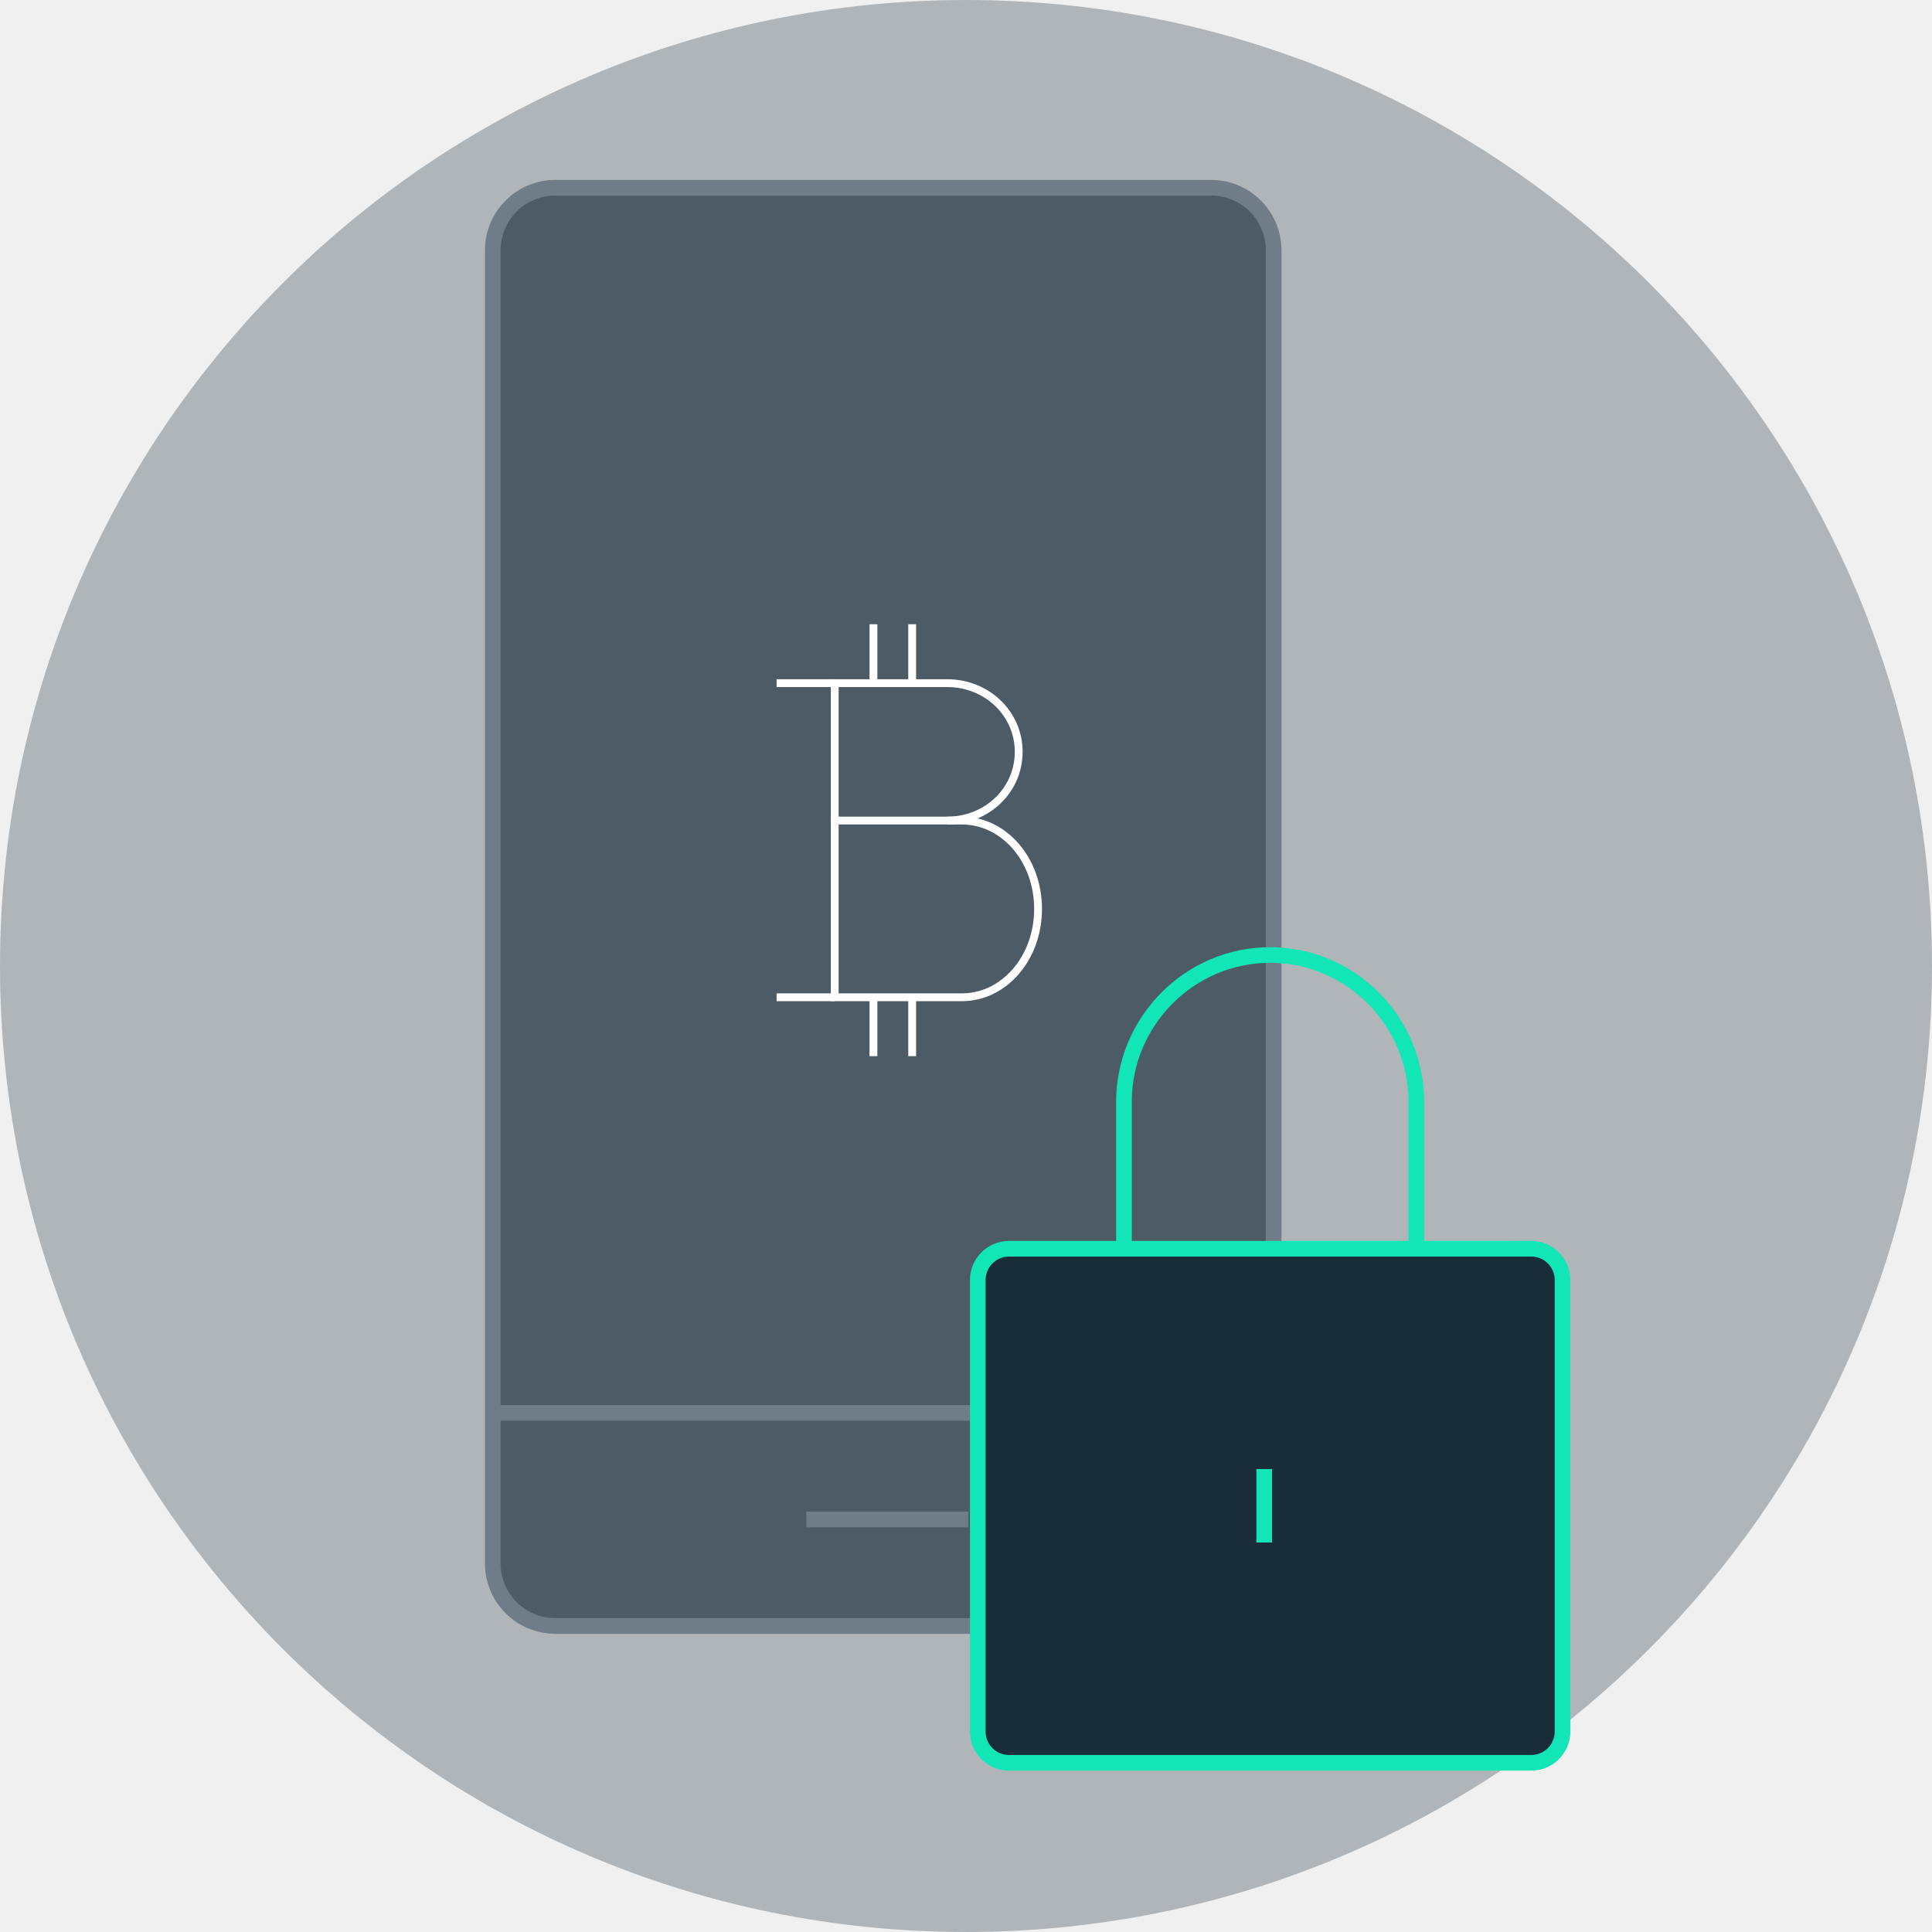
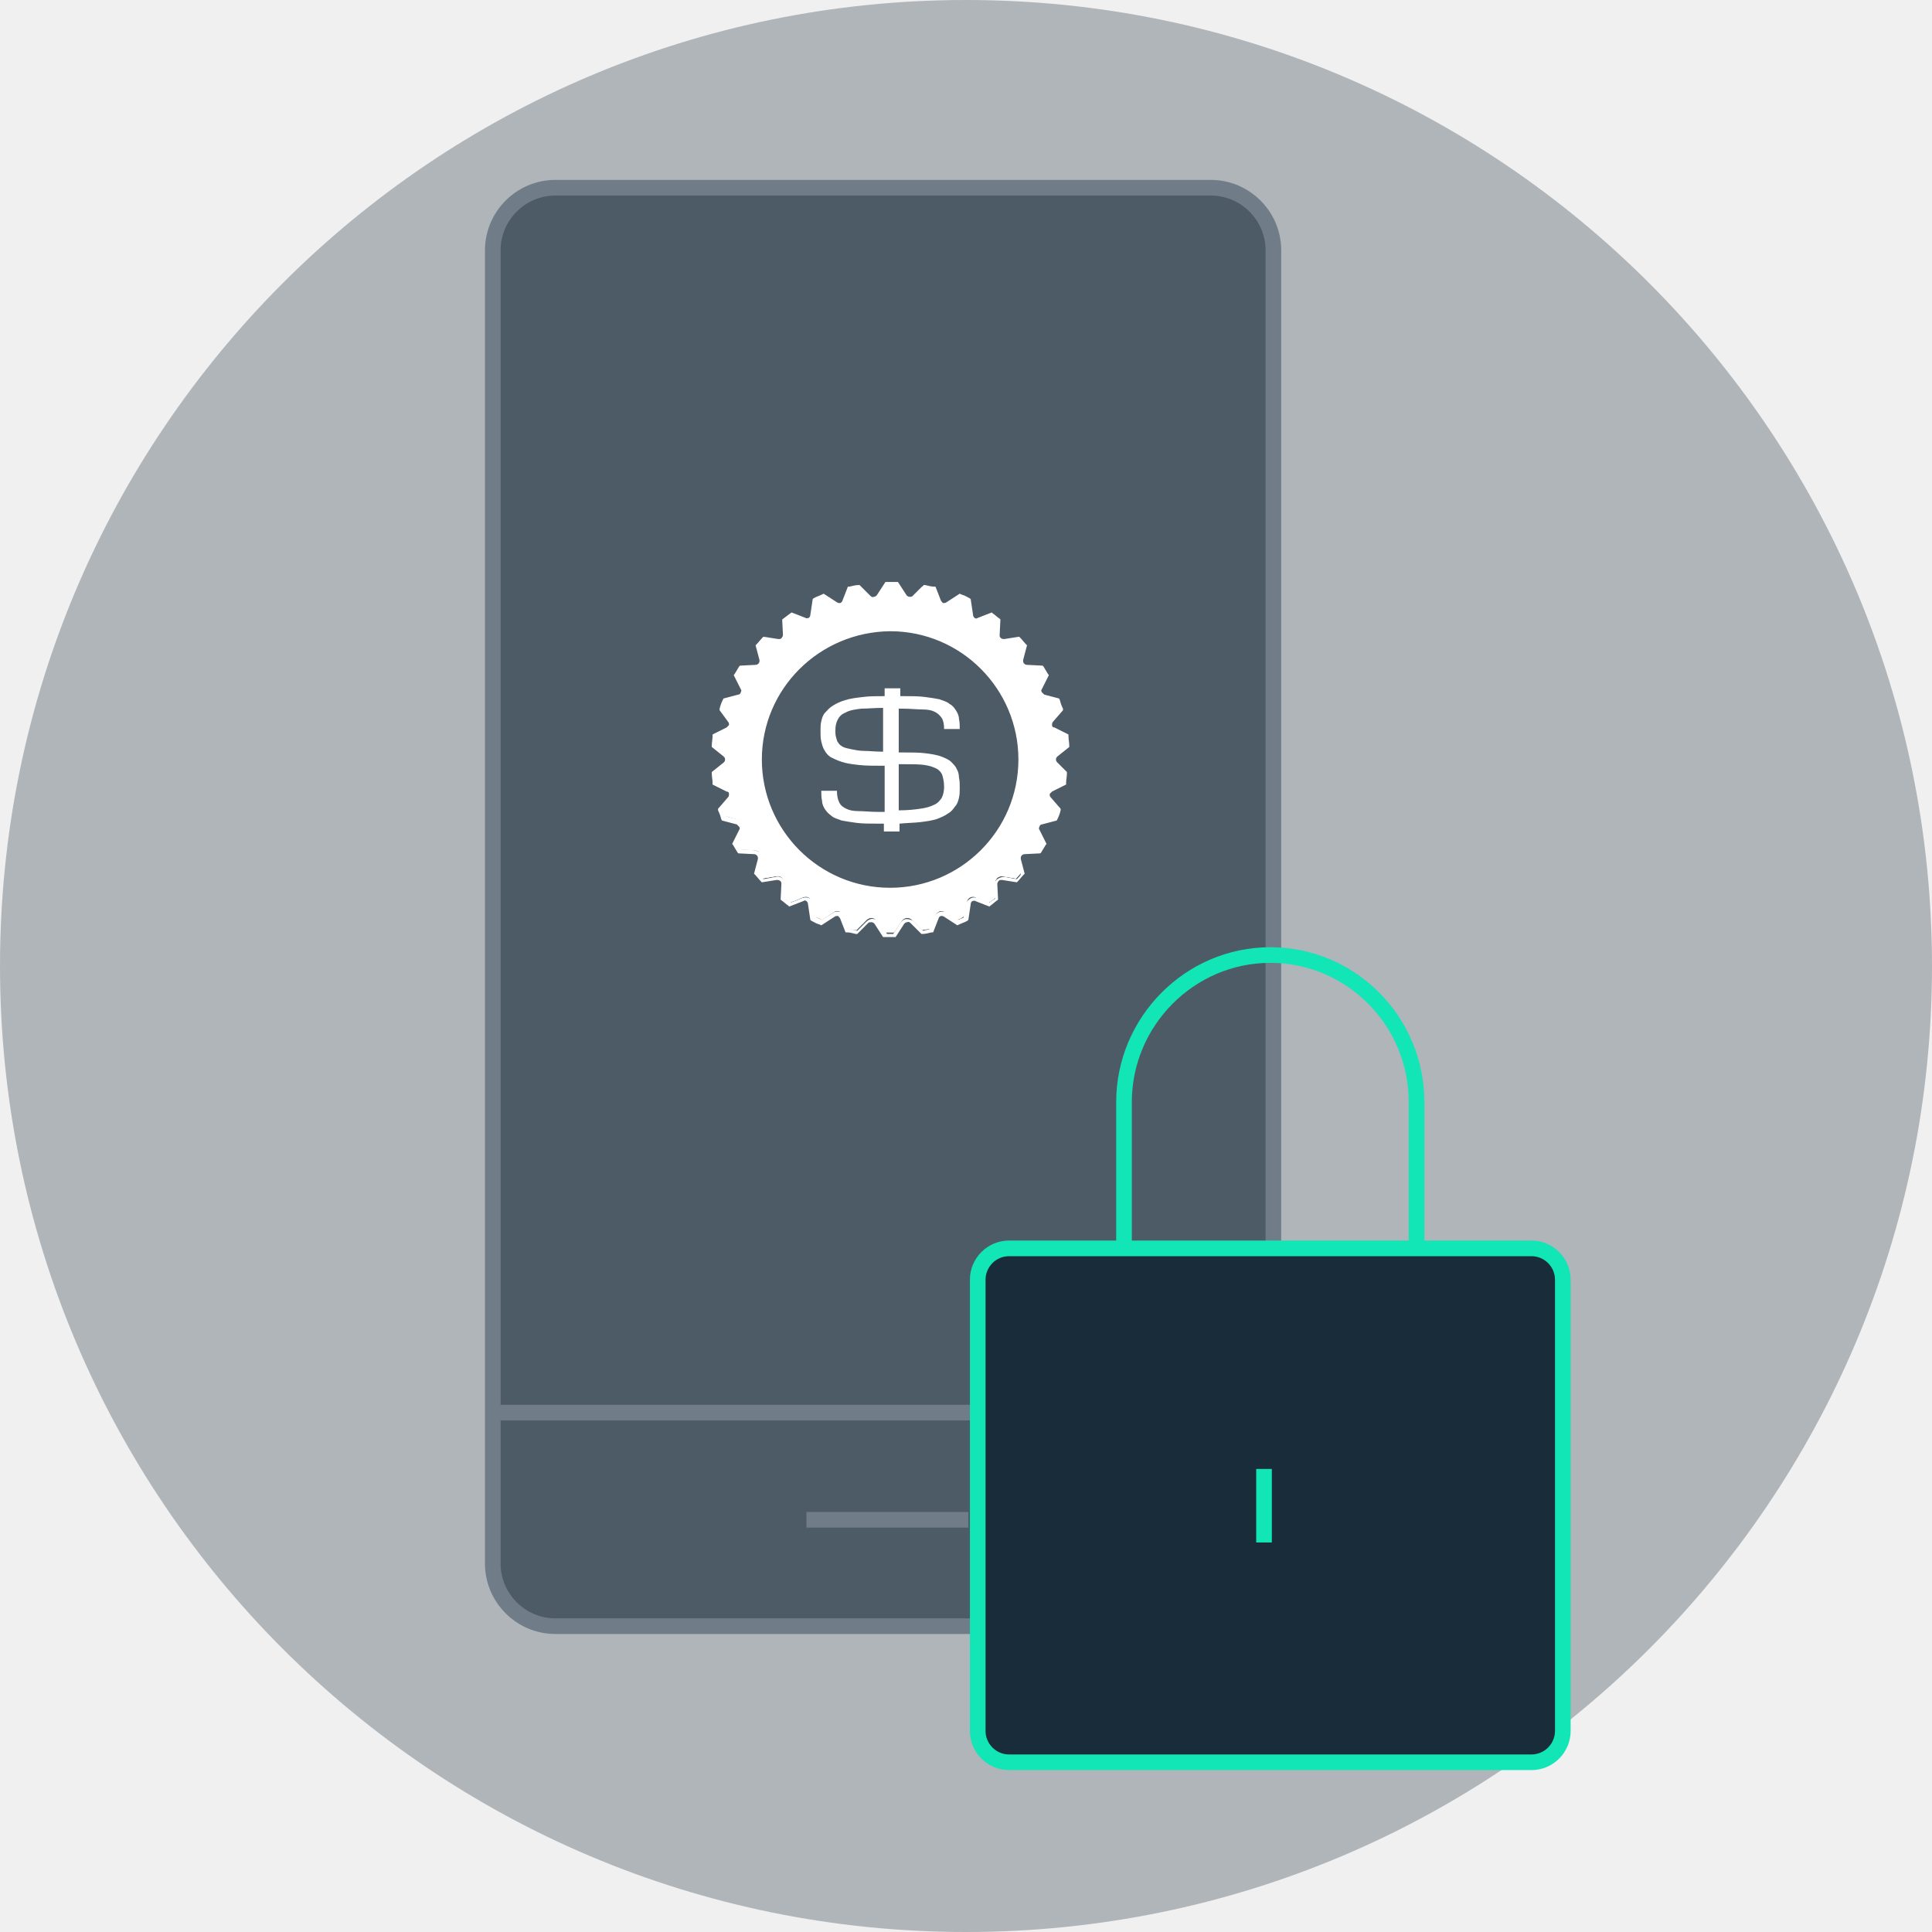
- <svg xmlns="http://www.w3.org/2000/svg" width="247px" height="247px" viewBox="0 0 247 247" version="1.1">
-   <defs>
-     <linearGradient x1="50%" y1="0%" x2="50%" y2="89.467%" id="linearGradient-1">
-       <stop stop-color="#192C3A" offset="0%" />
-       <stop stop-color="#192C3A" offset="100%" />
-     </linearGradient>
-   </defs>
-   <g id="Page-1" stroke="none" stroke-width="1" fill="none" fill-rule="evenodd">
-     <g id="tour-control">
-       <g id="Onboarding">
-         <g id="0.2.3---Tour-3">
-           <g id="bg-3">
-             <path d="M123.5,247 C191.707,247 247,191.707 247,123.5 C247,55.293 191.707,1.42108547e-14 123.5,1.42108547e-14 C55.293,1.42108547e-14 1.42108547e-14,55.293 1.42108547e-14,123.5 C1.42108547e-14,191.707 55.293,247 123.5,247 Z" id="Oval-2" fill="url(#linearGradient-1)" fill-rule="nonzero" opacity="0.3" />
-             <rect id="Combined-Shape" stroke="#707D89" stroke-width="2" fill-opacity="0.65" fill="#192C3A" fill-rule="nonzero" x="63" y="24" width="99.831" height="183.875" rx="8" />
-             <path d="M63.52,180.635 L162.311,180.635" id="Line" stroke="#707D89" stroke-width="2" stroke-linecap="square" />
-             <path d="M104.076,194.255 L122.795,194.255" id="Line" stroke="#707D89" stroke-width="2" stroke-linecap="square" />
-             <g id="Group-4" transform="translate(98, 79)" stroke="#FFFFFF">
-               <g id="top-up">
-                 <g id="shopping-48px-outline_bitcoin" transform="translate(0.666667, 0.180606)">
-                   <g id="Group" transform="translate(0.619048, 0.627502)">
-                     <path d="M12.381,0 L12.381,7.53" id="Shape" />
-                     <path d="M17.333,0 L17.333,7.53" id="Shape" />
-                     <path d="M12.381,47.69 L12.381,55.22" id="Shape" />
-                     <path d="M17.333,47.69 L17.333,55.22" id="Shape" />
-                     <path d="M0,47.69 L7.429,47.69" id="Shape-Copy" />
-                     <path d="M0,7.53 L7.429,7.53" id="Shape-Copy-2" />
-                     <path d="M7.429,25.1 L7.429,7.53 L21.804,7.53 C26.901,7.53 30.952,11.421 30.952,16.315 C30.952,21.21 26.901,25.1 21.804,25.1" id="Shape" />
-                     <path d="M7.429,47.69 L7.429,25.1 L23.679,25.1 C29.095,25.1 33.429,30.12 33.429,36.395 C33.429,42.67 29.095,47.69 23.679,47.69 L7.429,47.69 Z" id="Shape" />
-                   </g>
-                 </g>
-               </g>
-             </g>
-             <g id="Group-3" transform="translate(125, 122)" stroke="#12E5B6" stroke-width="2">
-               <rect id="Rectangle-path" fill="#192C3A" fill-rule="nonzero" x="0.005" y="37.648" width="74.76" height="65.721" rx="4" />
-               <path d="M18.695,37.648 L18.695,18.871 C18.695,8.543 27.106,0.093 37.385,0.093 L37.385,0.093 C47.665,0.093 56.076,8.543 56.076,18.871 L56.076,37.648" id="Shape" />
-               <path d="M36.63,65.815 L36.63,75.203" id="Shape" fill="#F9F9F9" fill-rule="nonzero" />
-             </g>
+ <svg xmlns="http://www.w3.org/2000/svg" xmlns:xlink="http://www.w3.org/1999/xlink" version="1.1" id="Layer_1" x="0px" y="0px" viewBox="0 0 247 247" style="enable-background:new 0 0 247 247;" xml:space="preserve">
+   <style type="text/css">
+ 	.st0{opacity:0.3;fill:url(#Oval-2_1_);enable-background:new    ;}
+ 	.st1{fill:#192C3A;fill-opacity:0.65;stroke:#707D89;stroke-width:2;}
+ 	.st2{fill:none;stroke:#707D89;stroke-width:2;stroke-linecap:square;}
+ 	.st3{fill:#192C3A;stroke:#12E5B6;stroke-width:2;}
+ 	.st4{fill:none;stroke:#12E5B6;stroke-width:2;}
+ 	.st5{fill:#F9F9F9;stroke:#12E5B6;stroke-width:2;}
+ 	.st6{fill:#FFFFFF;}
+ 	.st7{clip-path:url(#SVGID_2_);fill:#FFFFFF;}
+ </style>
+   <g id="tour-control">
+     <g id="Onboarding">
+       <g id="_x30_.2.3---Tour-3">
+         <g id="bg-3">
+           <linearGradient id="Oval-2_1_" gradientUnits="userSpaceOnUse" x1="-180.763" y1="518.899" x2="-180.763" y2="518.004" gradientTransform="matrix(247 0 0 -247 44772 128168)">
+             <stop offset="0" style="stop-color:#192C3A" />
+             <stop offset="1" style="stop-color:#192C3A" />
+           </linearGradient>
+           <path id="Oval-2" class="st0" d="M123.5,247c68.2,0,123.5-55.3,123.5-123.5S191.7,0,123.5,0S0,55.3,0,123.5S55.3,247,123.5,247z      " />
+           <path id="Combined-Shape" class="st1" d="M71,24h83.8c4.4,0,8,3.6,8,8v167.9c0,4.4-3.6,8-8,8H71c-4.4,0-8-3.6-8-8V32      C63,27.6,66.6,24,71,24z" />
+           <path id="Line" class="st2" d="M63.5,180.6h98.8" />
+           <path id="Line_1_" class="st2" d="M104.1,194.3h18.7" />
+           <g id="Group-3" transform="translate(125, 122)">
+             <path id="Rectangle-path" class="st3" d="M4,37.6h66.8c2.2,0,4,1.8,4,4v57.7c0,2.2-1.8,4-4,4H4c-2.2,0-4-1.8-4-4V41.6       C0,39.4,1.8,37.6,4,37.6z" />
+             <path id="Shape_6_" class="st4" d="M18.7,37.6V18.9c0-10.3,8.4-18.8,18.7-18.8l0,0c10.3,0,18.7,8.4,18.7,18.8v18.8" />
+             <path id="Shape_7_" class="st5" d="M36.6,65.8v9.4" />
          </g>
        </g>
      </g>
    </g>
  </g>
+   <g>
+     <g>
+       <path class="st6" d="M112.9,105.3h-0.8c-1,0-1.8,0-2.6-0.1c-0.7-0.1-1.4-0.2-1.9-0.3c-0.5-0.2-1-0.3-1.3-0.6    c-0.3-0.2-0.6-0.5-0.8-0.8c-0.2-0.3-0.4-0.7-0.4-1.1c-0.1-0.4-0.1-0.9-0.1-1.3h2c0,0.6,0.1,1.1,0.3,1.5c0.2,0.4,0.5,0.6,0.9,0.8    c0.4,0.2,0.9,0.3,1.6,0.3c0.7,0,1.5,0.1,2.5,0.1h0.8v-5.9h-0.2c-1.2,0-2.2,0-3.1-0.1s-1.6-0.2-2.2-0.4c-0.6-0.2-1-0.4-1.4-0.6    c-0.3-0.2-0.6-0.5-0.8-0.9c-0.2-0.3-0.3-0.7-0.4-1.1c-0.1-0.4-0.1-0.8-0.1-1.3c0-0.5,0-0.9,0.1-1.3s0.2-0.8,0.5-1.1s0.5-0.6,1-0.9    s0.9-0.5,1.6-0.7c0.6-0.2,1.4-0.3,2.3-0.4c0.8-0.1,1.6-0.1,2.7-0.1v-1h2v1h0.5c1,0,1.8,0,2.6,0.1s1.4,0.2,1.9,0.3    c0.5,0.2,1,0.3,1.3,0.6c0.4,0.2,0.6,0.5,0.8,0.8s0.4,0.7,0.4,1.1c0.1,0.4,0.1,0.9,0.1,1.3h-2c0-0.6-0.1-1.1-0.3-1.4    c-0.2-0.3-0.5-0.6-0.9-0.8c-0.4-0.2-0.9-0.3-1.6-0.3c-0.7,0-1.5-0.1-2.5-0.1h-0.5v5.6h0.6c1.1,0,2,0,2.8,0.1    c0.8,0.1,1.4,0.2,2,0.4c0.5,0.2,1,0.4,1.3,0.7c0.3,0.3,0.6,0.6,0.7,0.9c0.2,0.3,0.3,0.7,0.3,1.1c0.1,0.4,0.1,0.9,0.1,1.3    c0,0.5,0,0.9-0.1,1.3c-0.1,0.4-0.2,0.8-0.5,1.1c-0.2,0.3-0.5,0.7-0.9,0.9c-0.4,0.3-0.9,0.5-1.4,0.7c-0.6,0.2-1.3,0.3-2.1,0.4    c-0.8,0.1-1.7,0.1-2.7,0.2v1h-2V105.3z M112.9,96.1v-5.6c-1.1,0-2,0.1-2.8,0.1c-0.8,0.1-1.5,0.2-2,0.5c-0.5,0.2-0.8,0.5-1,0.9    s-0.3,0.8-0.3,1.4c0,0.3,0,0.6,0.1,0.9s0.1,0.5,0.3,0.7c0.1,0.2,0.4,0.4,0.6,0.5s0.6,0.2,1.1,0.3s1,0.2,1.6,0.2    c0.6,0,1.4,0.1,2.3,0.1H112.9z M114.9,97.7v5.9c1.1,0,2-0.1,2.7-0.2c0.8-0.1,1.4-0.3,1.8-0.5c0.5-0.2,0.8-0.6,1-0.9    c0.2-0.4,0.3-0.9,0.3-1.4c0-0.6-0.1-1-0.2-1.4c-0.1-0.4-0.4-0.7-0.7-0.9c-0.4-0.2-0.9-0.4-1.6-0.5c-0.7-0.1-1.6-0.1-2.7-0.1H114.9    z" />
+     </g>
+     <g>
+       <g>
+         <defs>
+           <path id="SVGID_1_" d="M114.3,74.7c-0.2,0-0.4,0-0.6,0c-0.2,0-0.4,0-0.6,0l-1,1.5c-0.3,0.4-0.9,0.5-1.3,0.1l-1.3-1.3      c-0.4,0.1-0.8,0.1-1.1,0.2l-0.6,1.7c-0.2,0.5-0.8,0.7-1.2,0.4l-1.5-1c-0.4,0.1-0.7,0.3-1,0.5l-0.3,1.8c-0.1,0.5-0.6,0.8-1.1,0.6      l-1.7-0.7l-0.9,0.7l0.1,1.8c0,0.5-0.4,0.9-0.9,0.9l-1.8-0.3c-0.3,0.3-0.5,0.6-0.8,0.9l0.5,1.7c0.1,0.5-0.2,1-0.7,1l-1.8,0.1      c-0.2,0.3-0.4,0.7-0.6,1l0.8,1.6c0.2,0.5,0,1-0.5,1.2l-1.8,0.5c-0.1,0.4-0.2,0.7-0.4,1.1l1.1,1.4c0.3,0.4,0.2,1-0.3,1.2      l-1.6,0.8c0,0.4-0.1,0.8-0.1,1.1l1.4,1.1c0.4,0.3,0.4,0.9,0,1.3l-1.4,1.1c0,0.4,0.1,0.8,0.1,1.1l1.6,0.8      c0.5,0.2,0.6,0.8,0.3,1.2l-1.1,1.4c0.1,0.4,0.2,0.7,0.4,1.1l1.8,0.5c0.5,0.1,0.8,0.7,0.5,1.2l-0.8,1.6c0.2,0.3,0.4,0.7,0.6,1      l1.8,0.1c0.5,0,0.9,0.5,0.7,1l-0.5,1.7c0.3,0.3,0.5,0.6,0.8,0.9l1.8-0.3c0.5-0.1,1,0.3,0.9,0.9l-0.1,1.8      c0.3,0.2,0.6,0.5,0.9,0.7l1.7-0.7c0.5-0.2,1,0.1,1.1,0.6l0.3,1.8c0.3,0.2,0.7,0.3,1,0.5l1.5-1c0.4-0.3,1-0.1,1.2,0.4l0.6,1.7      c0.4,0.1,0.7,0.2,1.1,0.2l1.3-1.3c0.4-0.4,1-0.3,1.3,0.1l1,1.5c0.2,0,0.4,0,0.6,0s0.4,0,0.6,0l1-1.5c0.3-0.4,0.9-0.5,1.3-0.1      l1.3,1.3c0.4-0.1,0.8-0.1,1.1-0.2l0.6-1.7c0.2-0.5,0.8-0.7,1.2-0.4l1.5,1c0.4-0.1,0.7-0.3,1-0.5l0.3-1.8      c0.1-0.5,0.6-0.8,1.1-0.6l1.7,0.7c0.3-0.2,0.6-0.4,0.9-0.7l-0.1-1.8c0-0.5,0.4-0.9,0.9-0.9l1.8,0.3c0.3-0.3,0.5-0.6,0.8-0.9      l-0.5-1.7c-0.1-0.5,0.2-1,0.7-1l1.8-0.1c0.2-0.3,0.4-0.7,0.6-1l-0.8-1.6c-0.2-0.5,0-1,0.5-1.2l1.8-0.5c0.1-0.4,0.2-0.7,0.4-1.1      l-1.1-1.4c-0.3-0.4-0.2-1,0.3-1.2l1.6-0.8c0-0.4,0.1-0.8,0.1-1.1l-1.4-1.1c-0.4-0.3-0.4-0.9,0-1.3l1.4-1.1      c0-0.4-0.1-0.8-0.1-1.1l-1.6-0.8c-0.5-0.2-0.6-0.8-0.3-1.2l1.1-1.4c-0.1-0.4-0.2-0.7-0.4-1.1l-1.8-0.5c-0.5-0.1-0.8-0.7-0.5-1.2      l0.8-1.6c-0.2-0.3-0.4-0.7-0.6-1l-1.8-0.1c-0.5,0-0.9-0.5-0.7-1l0.5-1.7c-0.3-0.3-0.5-0.6-0.8-0.9l-1.8,0.3      c-0.5,0.1-1-0.3-0.9-0.9l0.1-1.8c-0.3-0.2-0.6-0.5-0.9-0.7l-1.7,0.7c-0.5,0.2-1-0.1-1.1-0.6l-0.3-1.8c-0.3-0.2-0.7-0.3-1-0.5      l-1.5,1c-0.4,0.3-1,0.1-1.2-0.4l-0.6-1.7c-0.4-0.1-0.7-0.2-1.1-0.2l-1.3,1.3c-0.4,0.4-1,0.3-1.3-0.1L114.3,74.7z M130.4,97.1      c0,9.2-7.5,16.7-16.7,16.7s-16.7-7.5-16.7-16.7s7.5-16.7,16.7-16.7S130.4,87.9,130.4,97.1z" />
+         </defs>
+         <use xlink:href="#SVGID_1_" style="overflow:visible;fill:#FFFFFF;" />
+         <clipPath id="SVGID_2_">
+           <use xlink:href="#SVGID_1_" style="overflow:visible;" />
+         </clipPath>
+         <rect x="130.4" y="80.4" class="st7" width="0" height="33.3" />
+         <rect x="130.1" y="80.4" class="st7" width="0.3" height="33.3" />
+         <rect x="129.8" y="80.4" class="st7" width="0.3" height="33.3" />
+         <rect x="129.6" y="80.4" class="st7" width="0.3" height="33.3" />
+         <rect x="129.3" y="80.4" class="st7" width="0.3" height="33.3" />
+         <rect x="129.1" y="80.4" class="st7" width="0.3" height="33.3" />
+         <rect x="128.8" y="80.4" class="st7" width="0.3" height="33.3" />
+         <rect x="128.5" y="80.4" class="st7" width="0.3" height="33.3" />
+         <rect x="128.3" y="80.4" class="st7" width="0.3" height="33.3" />
+         <rect x="128" y="80.4" class="st7" width="0.3" height="33.3" />
+         <rect x="127.7" y="80.4" class="st7" width="0.3" height="33.3" />
+         <rect x="127.5" y="80.4" class="st7" width="0.3" height="33.3" />
+         <rect x="127.2" y="80.4" class="st7" width="0.3" height="33.3" />
+         <rect x="126.9" y="80.4" class="st7" width="0.3" height="33.3" />
+         <rect x="126.7" y="80.4" class="st7" width="0.3" height="33.3" />
+         <rect x="126.4" y="80.4" class="st7" width="0.3" height="33.3" />
+         <rect x="126.2" y="80.4" class="st7" width="0.3" height="33.3" />
+         <rect x="125.9" y="80.4" class="st7" width="0.3" height="33.3" />
+         <rect x="125.6" y="80.4" class="st7" width="0.3" height="33.3" />
+         <rect x="125.4" y="80.4" class="st7" width="0.3" height="33.3" />
+         <rect x="125.1" y="80.4" class="st7" width="0.3" height="33.3" />
+         <rect x="124.8" y="80.4" class="st7" width="0.3" height="33.3" />
+         <rect x="124.6" y="80.4" class="st7" width="0.3" height="33.3" />
+         <rect x="124.3" y="80.4" class="st7" width="0.3" height="33.3" />
+         <rect x="124" y="80.4" class="st7" width="0.3" height="33.3" />
+         <rect x="123.8" y="80.4" class="st7" width="0.3" height="33.3" />
+         <rect x="123.5" y="80.4" class="st7" width="0.3" height="33.3" />
+         <rect x="123.3" y="80.4" class="st7" width="0.3" height="33.3" />
+         <rect x="123" y="80.4" class="st7" width="0.3" height="33.3" />
+         <rect x="122.7" y="80.4" class="st7" width="0.3" height="33.3" />
+         <rect x="122.5" y="80.4" class="st7" width="0.3" height="33.3" />
+         <rect x="122.2" y="80.4" class="st7" width="0.3" height="33.3" />
+         <rect x="121.9" y="80.4" class="st7" width="0.3" height="33.3" />
+         <rect x="121.7" y="80.4" class="st7" width="0.3" height="33.3" />
+         <rect x="121.4" y="80.4" class="st7" width="0.3" height="33.3" />
+         <rect x="121.1" y="80.4" class="st7" width="0.3" height="33.3" />
+         <rect x="120.9" y="80.4" class="st7" width="0.3" height="33.3" />
+         <rect x="120.6" y="80.4" class="st7" width="0.3" height="33.3" />
+         <rect x="120.3" y="80.4" class="st7" width="0.3" height="33.3" />
+         <rect x="120.1" y="80.4" class="st7" width="0.3" height="33.3" />
+         <rect x="119.8" y="80.4" class="st7" width="0.3" height="33.3" />
+         <rect x="119.6" y="80.4" class="st7" width="0.3" height="33.3" />
+         <rect x="119.3" y="80.4" class="st7" width="0.3" height="33.3" />
+         <rect x="119" y="80.4" class="st7" width="0.3" height="33.3" />
+         <rect x="118.8" y="80.4" class="st7" width="0.3" height="33.3" />
+         <rect x="118.5" y="80.4" class="st7" width="0.3" height="33.3" />
+         <rect x="118.2" y="80.4" class="st7" width="0.3" height="33.3" />
+         <rect x="118" y="80.4" class="st7" width="0.3" height="33.3" />
+         <rect x="117.7" y="80.4" class="st7" width="0.3" height="33.3" />
+         <rect x="117.4" y="80.4" class="st7" width="0.3" height="33.3" />
+         <rect x="117.2" y="80.4" class="st7" width="0.3" height="33.3" />
+         <rect x="116.9" y="80.4" class="st7" width="0.3" height="33.3" />
+         <rect x="116.7" y="80.4" class="st7" width="0.3" height="33.3" />
+         <rect x="116.4" y="80.4" class="st7" width="0.3" height="33.3" />
+         <rect x="116.1" y="80.4" class="st7" width="0.3" height="33.3" />
+         <rect x="115.9" y="80.4" class="st7" width="0.3" height="33.3" />
+         <rect x="115.6" y="80.4" class="st7" width="0.3" height="33.3" />
+         <rect x="115.3" y="80.4" class="st7" width="0.3" height="33.3" />
+         <rect x="115.1" y="80.4" class="st7" width="0.3" height="33.3" />
+         <rect x="114.8" y="80.4" class="st7" width="0.3" height="33.3" />
+         <rect x="114.5" y="80.4" class="st7" width="0.3" height="33.3" />
+         <rect x="114.3" y="80.4" class="st7" width="0.3" height="33.3" />
+         <rect x="114" y="80.4" class="st7" width="0.3" height="33.3" />
+         <rect x="113.8" y="80.4" class="st7" width="0.3" height="33.3" />
+         <rect x="113.5" y="80.4" class="st7" width="0.3" height="33.3" />
+         <rect x="113.2" y="80.4" class="st7" width="0.3" height="33.3" />
+         <rect x="113" y="80.4" class="st7" width="0.3" height="33.3" />
+         <rect x="112.7" y="80.4" class="st7" width="0.3" height="33.3" />
+         <rect x="112.4" y="80.4" class="st7" width="0.3" height="33.3" />
+         <rect x="112.2" y="80.4" class="st7" width="0.3" height="33.3" />
+         <rect x="111.9" y="80.4" class="st7" width="0.3" height="33.3" />
+         <rect x="111.6" y="80.4" class="st7" width="0.3" height="33.3" />
+         <rect x="111.4" y="80.4" class="st7" width="0.3" height="33.3" />
+         <rect x="111.1" y="80.4" class="st7" width="0.3" height="33.3" />
+         <rect x="110.9" y="80.4" class="st7" width="0.3" height="33.3" />
+         <rect x="110.6" y="80.4" class="st7" width="0.3" height="33.3" />
+         <rect x="110.3" y="80.4" class="st7" width="0.3" height="33.3" />
+         <rect x="110.1" y="80.4" class="st7" width="0.3" height="33.3" />
+         <rect x="109.8" y="80.4" class="st7" width="0.3" height="33.3" />
+         <rect x="109.5" y="80.4" class="st7" width="0.3" height="33.3" />
+         <rect x="109.3" y="80.4" class="st7" width="0.3" height="33.3" />
+         <rect x="109" y="80.4" class="st7" width="0.3" height="33.3" />
+         <rect x="108.7" y="80.4" class="st7" width="0.3" height="33.3" />
+         <rect x="108.5" y="80.4" class="st7" width="0.3" height="33.3" />
+         <rect x="108.2" y="80.4" class="st7" width="0.3" height="33.3" />
+         <rect x="107.9" y="80.4" class="st7" width="0.3" height="33.3" />
+         <rect x="107.7" y="80.4" class="st7" width="0.3" height="33.3" />
+         <rect x="107.4" y="80.4" class="st7" width="0.3" height="33.3" />
+         <rect x="107.2" y="80.4" class="st7" width="0.3" height="33.3" />
+         <rect x="106.9" y="80.4" class="st7" width="0.3" height="33.3" />
+         <rect x="106.6" y="80.4" class="st7" width="0.3" height="33.3" />
+         <rect x="106.4" y="80.4" class="st7" width="0.3" height="33.3" />
+         <rect x="106.1" y="80.4" class="st7" width="0.3" height="33.3" />
+         <rect x="105.8" y="80.4" class="st7" width="0.3" height="33.3" />
+         <rect x="105.6" y="80.4" class="st7" width="0.3" height="33.3" />
+         <rect x="105.3" y="80.4" class="st7" width="0.3" height="33.3" />
+         <rect x="105" y="80.4" class="st7" width="0.3" height="33.3" />
+         <rect x="104.8" y="80.4" class="st7" width="0.3" height="33.3" />
+         <rect x="104.5" y="80.4" class="st7" width="0.3" height="33.3" />
+         <rect x="104.3" y="80.4" class="st7" width="0.3" height="33.3" />
+         <rect x="104" y="80.4" class="st7" width="0.3" height="33.3" />
+         <rect x="103.7" y="80.4" class="st7" width="0.3" height="33.3" />
+         <rect x="103.5" y="80.4" class="st7" width="0.3" height="33.3" />
+         <rect x="103.2" y="80.4" class="st7" width="0.3" height="33.3" />
+         <rect x="102.9" y="80.4" class="st7" width="0.3" height="33.3" />
+         <rect x="102.7" y="80.4" class="st7" width="0.3" height="33.3" />
+         <rect x="102.4" y="80.4" class="st7" width="0.3" height="33.3" />
+         <rect x="102.1" y="80.4" class="st7" width="0.3" height="33.3" />
+         <rect x="101.9" y="80.4" class="st7" width="0.3" height="33.3" />
+         <rect x="101.6" y="80.4" class="st7" width="0.3" height="33.3" />
+         <rect x="101.4" y="80.4" class="st7" width="0.3" height="33.3" />
+         <rect x="101.1" y="80.4" class="st7" width="0.3" height="33.3" />
+         <rect x="100.8" y="80.4" class="st7" width="0.3" height="33.3" />
+         <rect x="100.6" y="80.4" class="st7" width="0.3" height="33.3" />
+         <rect x="100.3" y="80.4" class="st7" width="0.3" height="33.3" />
+         <rect x="100" y="80.4" class="st7" width="0.3" height="33.3" />
+         <rect x="99.8" y="80.4" class="st7" width="0.3" height="33.3" />
+         <rect x="99.5" y="80.4" class="st7" width="0.3" height="33.3" />
+         <rect x="99.2" y="80.4" class="st7" width="0.3" height="33.3" />
+         <rect x="99" y="80.4" class="st7" width="0.3" height="33.3" />
+         <rect x="98.7" y="80.4" class="st7" width="0.3" height="33.3" />
+         <rect x="98.4" y="80.4" class="st7" width="0.3" height="33.3" />
+         <rect x="98.2" y="80.4" class="st7" width="0.3" height="33.3" />
+         <rect x="97.9" y="80.4" class="st7" width="0.3" height="33.3" />
+         <rect x="97.7" y="80.4" class="st7" width="0.3" height="33.3" />
+         <rect x="97.4" y="80.4" class="st7" width="0.3" height="33.3" />
+         <rect x="97.1" y="80.4" class="st7" width="0.3" height="33.3" />
+         <rect x="97.1" y="80.4" class="st7" width="0" height="33.3" />
+         <rect x="135.9" y="74.7" class="st7" width="0.1" height="44.8" />
+         <rect x="135.7" y="74.7" class="st7" width="0.3" height="44.8" />
+         <rect x="135.4" y="74.7" class="st7" width="0.3" height="44.8" />
+         <rect x="135.1" y="74.7" class="st7" width="0.3" height="44.8" />
+         <rect x="134.9" y="74.7" class="st7" width="0.3" height="44.8" />
+         <rect x="134.6" y="74.7" class="st7" width="0.3" height="44.8" />
+         <rect x="134.3" y="74.7" class="st7" width="0.3" height="44.8" />
+         <rect x="134.1" y="74.7" class="st7" width="0.3" height="44.8" />
+         <rect x="133.8" y="74.7" class="st7" width="0.3" height="44.8" />
+         <rect x="133.5" y="74.7" class="st7" width="0.3" height="44.8" />
+         <rect x="133.3" y="74.7" class="st7" width="0.3" height="44.8" />
+         <rect x="133" y="74.7" class="st7" width="0.3" height="44.8" />
+         <rect x="132.8" y="74.7" class="st7" width="0.3" height="44.8" />
+         <rect x="132.5" y="74.7" class="st7" width="0.3" height="44.8" />
+         <rect x="132.2" y="74.7" class="st7" width="0.3" height="44.8" />
+         <rect x="132" y="74.7" class="st7" width="0.3" height="44.8" />
+         <rect x="131.7" y="74.7" class="st7" width="0.3" height="44.8" />
+         <rect x="131.4" y="74.7" class="st7" width="0.3" height="44.8" />
+         <rect x="131.2" y="74.7" class="st7" width="0.3" height="44.8" />
+         <rect x="130.9" y="74.7" class="st7" width="0.3" height="44.8" />
+         <rect x="130.6" y="74.7" class="st7" width="0.3" height="44.8" />
+         <rect x="130.4" y="74.7" class="st7" width="0.3" height="44.8" />
+         <rect x="130.1" y="74.7" class="st7" width="0.3" height="44.8" />
+         <rect x="129.8" y="74.7" class="st7" width="0.3" height="44.8" />
+         <rect x="129.6" y="74.7" class="st7" width="0.3" height="44.8" />
+         <rect x="129.3" y="74.7" class="st7" width="0.3" height="44.8" />
+         <rect x="129.1" y="74.7" class="st7" width="0.3" height="44.8" />
+         <rect x="128.8" y="74.7" class="st7" width="0.3" height="44.8" />
+         <rect x="128.5" y="74.7" class="st7" width="0.3" height="44.8" />
+         <rect x="128.3" y="74.7" class="st7" width="0.3" height="44.8" />
+         <rect x="128" y="74.7" class="st7" width="0.3" height="44.8" />
+         <rect x="127.7" y="74.7" class="st7" width="0.3" height="44.8" />
+         <rect x="127.5" y="74.7" class="st7" width="0.3" height="44.8" />
+         <rect x="127.2" y="74.7" class="st7" width="0.3" height="44.8" />
+         <rect x="126.9" y="74.7" class="st7" width="0.3" height="44.8" />
+         <rect x="126.7" y="74.7" class="st7" width="0.3" height="44.8" />
+         <rect x="126.4" y="74.7" class="st7" width="0.3" height="44.8" />
+         <rect x="126.2" y="74.7" class="st7" width="0.3" height="44.8" />
+         <rect x="125.9" y="74.7" class="st7" width="0.3" height="44.8" />
+         <rect x="125.6" y="74.7" class="st7" width="0.3" height="44.8" />
+         <rect x="125.4" y="74.7" class="st7" width="0.3" height="44.8" />
+         <rect x="125.1" y="74.7" class="st7" width="0.3" height="44.8" />
+         <rect x="124.8" y="74.7" class="st7" width="0.3" height="44.8" />
+         <rect x="124.6" y="74.7" class="st7" width="0.3" height="44.8" />
+         <rect x="124.3" y="74.7" class="st7" width="0.3" height="44.8" />
+         <rect x="124" y="74.7" class="st7" width="0.3" height="44.8" />
+         <rect x="123.8" y="74.7" class="st7" width="0.3" height="44.8" />
+         <rect x="123.5" y="74.7" class="st7" width="0.3" height="44.8" />
+         <rect x="123.3" y="74.7" class="st7" width="0.3" height="44.8" />
+         <rect x="123" y="74.7" class="st7" width="0.3" height="44.8" />
+         <rect x="122.7" y="74.7" class="st7" width="0.3" height="44.8" />
+         <rect x="122.5" y="74.7" class="st7" width="0.3" height="44.8" />
+         <rect x="122.2" y="74.7" class="st7" width="0.3" height="44.8" />
+         <rect x="121.9" y="74.7" class="st7" width="0.3" height="44.8" />
+         <rect x="121.7" y="74.7" class="st7" width="0.3" height="44.8" />
+         <rect x="121.4" y="74.7" class="st7" width="0.3" height="44.8" />
+         <rect x="121.1" y="74.7" class="st7" width="0.3" height="44.8" />
+         <rect x="120.9" y="74.7" class="st7" width="0.3" height="44.8" />
+         <rect x="120.6" y="74.7" class="st7" width="0.3" height="44.8" />
+         <rect x="120.3" y="74.7" class="st7" width="0.3" height="44.8" />
+         <rect x="120.1" y="74.7" class="st7" width="0.3" height="44.8" />
+         <rect x="119.8" y="74.7" class="st7" width="0.3" height="44.8" />
+         <rect x="119.6" y="74.7" class="st7" width="0.3" height="44.8" />
+         <rect x="119.3" y="74.7" class="st7" width="0.3" height="44.8" />
+         <rect x="119" y="74.7" class="st7" width="0.3" height="44.8" />
+         <rect x="118.8" y="74.7" class="st7" width="0.3" height="44.8" />
+         <rect x="118.5" y="74.7" class="st7" width="0.3" height="44.8" />
+         <rect x="118.2" y="74.7" class="st7" width="0.3" height="44.8" />
+         <rect x="118" y="74.7" class="st7" width="0.3" height="44.8" />
+         <rect x="117.7" y="74.7" class="st7" width="0.3" height="44.8" />
+         <rect x="117.4" y="74.7" class="st7" width="0.3" height="44.8" />
+         <rect x="117.2" y="74.7" class="st7" width="0.3" height="44.8" />
+         <rect x="116.9" y="74.7" class="st7" width="0.3" height="44.8" />
+         <rect x="116.7" y="74.7" class="st7" width="0.3" height="44.8" />
+         <rect x="116.4" y="74.7" class="st7" width="0.3" height="44.8" />
+         <rect x="116.1" y="74.7" class="st7" width="0.3" height="44.8" />
+         <rect x="115.9" y="74.7" class="st7" width="0.3" height="44.8" />
+         <rect x="115.6" y="74.7" class="st7" width="0.3" height="44.8" />
+         <rect x="115.3" y="74.7" class="st7" width="0.3" height="44.8" />
+         <rect x="115.1" y="74.7" class="st7" width="0.3" height="44.8" />
+         <rect x="114.8" y="74.7" class="st7" width="0.3" height="44.8" />
+         <rect x="114.5" y="74.7" class="st7" width="0.3" height="44.8" />
+         <rect x="114.3" y="74.7" class="st7" width="0.3" height="44.8" />
+         <rect x="114" y="74.7" class="st7" width="0.3" height="44.8" />
+         <rect x="113.8" y="74.7" class="st7" width="0.3" height="44.8" />
+         <rect x="113.5" y="74.7" class="st7" width="0.3" height="44.8" />
+         <rect x="113.2" y="74.7" class="st7" width="0.3" height="44.8" />
+         <rect x="113" y="74.7" class="st7" width="0.3" height="44.8" />
+         <rect x="112.7" y="74.7" class="st7" width="0.3" height="44.8" />
+         <rect x="112.4" y="74.7" class="st7" width="0.3" height="44.8" />
+         <rect x="112.2" y="74.7" class="st7" width="0.3" height="44.8" />
+         <rect x="111.9" y="74.7" class="st7" width="0.3" height="44.8" />
+         <rect x="111.6" y="74.7" class="st7" width="0.3" height="44.8" />
+         <rect x="111.4" y="74.7" class="st7" width="0.3" height="44.8" />
+         <rect x="111.1" y="74.7" class="st7" width="0.3" height="44.8" />
+         <rect x="110.9" y="74.7" class="st7" width="0.3" height="44.8" />
+         <rect x="110.6" y="74.7" class="st7" width="0.3" height="44.8" />
+         <rect x="110.3" y="74.7" class="st7" width="0.3" height="44.8" />
+         <rect x="110.1" y="74.7" class="st7" width="0.3" height="44.8" />
+         <rect x="109.8" y="74.7" class="st7" width="0.3" height="44.8" />
+         <rect x="109.5" y="74.7" class="st7" width="0.3" height="44.8" />
+         <rect x="109.3" y="74.7" class="st7" width="0.3" height="44.8" />
+         <rect x="109" y="74.7" class="st7" width="0.3" height="44.8" />
+         <rect x="108.7" y="74.7" class="st7" width="0.3" height="44.8" />
+         <rect x="108.5" y="74.7" class="st7" width="0.3" height="44.8" />
+         <rect x="108.2" y="74.7" class="st7" width="0.3" height="44.8" />
+         <rect x="107.9" y="74.7" class="st7" width="0.3" height="44.8" />
+         <rect x="107.7" y="74.7" class="st7" width="0.3" height="44.8" />
+         <rect x="107.4" y="74.7" class="st7" width="0.3" height="44.8" />
+         <rect x="107.2" y="74.7" class="st7" width="0.3" height="44.8" />
+         <rect x="106.9" y="74.7" class="st7" width="0.3" height="44.8" />
+         <rect x="106.6" y="74.7" class="st7" width="0.3" height="44.8" />
+         <rect x="106.4" y="74.7" class="st7" width="0.3" height="44.8" />
+         <rect x="106.1" y="74.7" class="st7" width="0.3" height="44.8" />
+         <rect x="105.8" y="74.7" class="st7" width="0.3" height="44.8" />
+         <rect x="105.6" y="74.7" class="st7" width="0.3" height="44.8" />
+         <rect x="105.3" y="74.7" class="st7" width="0.3" height="44.8" />
+         <rect x="105" y="74.7" class="st7" width="0.3" height="44.8" />
+         <rect x="104.8" y="74.7" class="st7" width="0.3" height="44.8" />
+         <rect x="104.5" y="74.7" class="st7" width="0.3" height="44.8" />
+         <rect x="104.3" y="74.7" class="st7" width="0.3" height="44.8" />
+         <rect x="104" y="74.7" class="st7" width="0.3" height="44.8" />
+         <rect x="103.7" y="74.7" class="st7" width="0.3" height="44.8" />
+         <rect x="103.5" y="74.7" class="st7" width="0.3" height="44.8" />
+         <rect x="103.2" y="74.7" class="st7" width="0.3" height="44.8" />
+         <rect x="102.9" y="74.7" class="st7" width="0.3" height="44.8" />
+         <rect x="102.7" y="74.7" class="st7" width="0.3" height="44.8" />
+         <rect x="102.4" y="74.7" class="st7" width="0.3" height="44.8" />
+         <rect x="102.1" y="74.7" class="st7" width="0.3" height="44.8" />
+         <rect x="101.9" y="74.7" class="st7" width="0.3" height="44.8" />
+         <rect x="101.6" y="74.7" class="st7" width="0.3" height="44.8" />
+         <rect x="101.4" y="74.7" class="st7" width="0.3" height="44.8" />
+         <rect x="101.1" y="74.7" class="st7" width="0.3" height="44.8" />
+         <rect x="100.8" y="74.7" class="st7" width="0.3" height="44.8" />
+         <rect x="100.6" y="74.7" class="st7" width="0.3" height="44.8" />
+         <rect x="100.3" y="74.7" class="st7" width="0.3" height="44.8" />
+         <rect x="100" y="74.7" class="st7" width="0.3" height="44.8" />
+         <rect x="99.8" y="74.7" class="st7" width="0.3" height="44.8" />
+         <rect x="99.5" y="74.7" class="st7" width="0.3" height="44.8" />
+         <rect x="99.2" y="74.7" class="st7" width="0.3" height="44.8" />
+         <rect x="99" y="74.7" class="st7" width="0.3" height="44.8" />
+         <rect x="98.7" y="74.7" class="st7" width="0.3" height="44.8" />
+         <rect x="98.4" y="74.7" class="st7" width="0.3" height="44.8" />
+         <rect x="98.2" y="74.7" class="st7" width="0.3" height="44.8" />
+         <rect x="97.9" y="74.7" class="st7" width="0.3" height="44.8" />
+         <rect x="97.7" y="74.7" class="st7" width="0.3" height="44.8" />
+         <rect x="97.4" y="74.7" class="st7" width="0.3" height="44.8" />
+         <rect x="97.1" y="74.7" class="st7" width="0.3" height="44.8" />
+         <rect x="96.9" y="74.7" class="st7" width="0.3" height="44.8" />
+         <rect x="96.6" y="74.7" class="st7" width="0.3" height="44.8" />
+         <rect x="96.3" y="74.7" class="st7" width="0.3" height="44.8" />
+         <rect x="96.1" y="74.7" class="st7" width="0.3" height="44.8" />
+         <rect x="95.8" y="74.7" class="st7" width="0.3" height="44.8" />
+         <rect x="95.5" y="74.7" class="st7" width="0.3" height="44.8" />
+         <rect x="95.3" y="74.7" class="st7" width="0.3" height="44.8" />
+         <rect x="95" y="74.7" class="st7" width="0.3" height="44.8" />
+         <rect x="94.8" y="74.7" class="st7" width="0.3" height="44.8" />
+         <rect x="94.5" y="74.7" class="st7" width="0.3" height="44.8" />
+         <rect x="94.2" y="74.7" class="st7" width="0.3" height="44.8" />
+         <rect x="94" y="74.7" class="st7" width="0.3" height="44.8" />
+         <rect x="93.7" y="74.7" class="st7" width="0.3" height="44.8" />
+         <rect x="93.4" y="74.7" class="st7" width="0.3" height="44.8" />
+         <rect x="93.2" y="74.7" class="st7" width="0.3" height="44.8" />
+         <rect x="92.9" y="74.7" class="st7" width="0.3" height="44.8" />
+         <rect x="92.6" y="74.7" class="st7" width="0.3" height="44.8" />
+         <rect x="92.4" y="74.7" class="st7" width="0.3" height="44.8" />
+         <rect x="92.1" y="74.7" class="st7" width="0.3" height="44.8" />
+         <rect x="91.9" y="74.7" class="st7" width="0.3" height="44.8" />
+         <rect x="91.6" y="74.7" class="st7" width="0.3" height="44.8" />
+         <rect x="91.4" y="74.7" class="st7" width="0.1" height="44.8" />
+       </g>
+       <path class="st6" d="M136.4,98.7l0,0.2c0,0.4-0.1,0.8-0.1,1.2l0,0.2l-1.8,0.9c-0.1,0.1-0.2,0.2-0.3,0.3c0,0.1,0,0.3,0.1,0.4    l1.3,1.5l0,0.2c-0.1,0.4-0.2,0.7-0.4,1.1l-0.1,0.2l-1.9,0.5c-0.1,0-0.3,0.1-0.3,0.3c-0.1,0.1-0.1,0.3,0,0.4l0.9,1.8l-0.1,0.1    c-0.2,0.3-0.4,0.7-0.6,1l-0.1,0.1l-2,0.1c-0.2,0-0.3,0.1-0.4,0.2c-0.1,0.1-0.1,0.3-0.1,0.4l0.5,1.9l-0.1,0.1    c-0.3,0.3-0.5,0.6-0.8,0.9l-0.1,0.1l-1.9-0.3c-0.2,0-0.3,0-0.4,0.1c-0.1,0.1-0.2,0.3-0.2,0.4l0.1,2l-0.1,0.1    c-0.3,0.2-0.6,0.5-0.9,0.7l-0.1,0.1l-1.8-0.7c-0.1-0.1-0.3,0-0.4,0c-0.1,0.1-0.2,0.2-0.2,0.4l-0.3,2l-0.1,0.1    c-0.3,0.2-0.7,0.3-1.1,0.5l-0.2,0.1l-1.7-1.1c-0.1-0.1-0.3-0.1-0.4-0.1c-0.1,0-0.3,0.2-0.3,0.3l-0.7,1.8l-0.2,0    c-0.4,0.1-0.8,0.2-1.1,0.2l-0.2,0l-1.4-1.4c-0.1-0.1-0.3-0.2-0.4-0.1c-0.2,0-0.3,0.1-0.4,0.2l-1.1,1.7l-0.4,0c-0.1,0-0.3,0-0.4,0    c-0.1,0-0.3,0-0.4,0l-0.4,0l-1.1-1.7c-0.1-0.1-0.2-0.2-0.4-0.2c-0.2,0-0.3,0-0.4,0.1l-1.4,1.4l-0.2,0c-0.4-0.1-0.8-0.2-1.1-0.2    l-0.2,0l-0.7-1.8c-0.1-0.1-0.2-0.3-0.3-0.3c-0.1,0-0.3,0-0.4,0.1l-1.7,1.1l-0.2-0.1c-0.4-0.1-0.7-0.3-1.1-0.5l-0.1-0.1l-0.3-2    c0-0.2-0.1-0.3-0.2-0.4c-0.1-0.1-0.3-0.1-0.4,0l-1.8,0.7l-0.1-0.1c-0.3-0.2-0.6-0.5-0.9-0.7l-0.1-0.1l0.1-2c0-0.1,0-0.3-0.2-0.4    c-0.1-0.1-0.3-0.1-0.4-0.1l-1.9,0.3l-0.1-0.1c-0.3-0.3-0.5-0.6-0.8-0.9l-0.1-0.1l0.5-1.9c0-0.1,0-0.3-0.1-0.4    c-0.1-0.1-0.2-0.2-0.4-0.2l-2-0.1l-0.1-0.1c-0.2-0.3-0.4-0.7-0.6-1l-0.1-0.1l0.9-1.8c0.1-0.1,0.1-0.3,0-0.4    c-0.1-0.1-0.2-0.2-0.3-0.3l-1.9-0.5l-0.1-0.2c-0.1-0.4-0.2-0.7-0.4-1.1l0-0.2l1.3-1.5c0.1-0.1,0.1-0.3,0.1-0.4    c0-0.2-0.1-0.3-0.3-0.3l-1.8-0.9l0-0.2c0-0.4-0.1-0.8-0.1-1.2l0-0.2l1.5-1.2c0.1-0.1,0.2-0.2,0.2-0.4l0,0c0-0.2-0.1-0.3-0.2-0.4    l-1.5-1.2l0-0.2c0-0.4,0.1-0.8,0.1-1.2l0-0.2l1.8-0.9c0.1-0.1,0.2-0.2,0.3-0.3c0-0.2,0-0.3-0.1-0.4L92,90.8l0-0.2    c0.1-0.4,0.2-0.7,0.4-1.1l0.1-0.2l1.9-0.5c0.1,0,0.3-0.1,0.3-0.3c0.1-0.1,0.1-0.3,0-0.4l-0.9-1.8l0.1-0.1c0.2-0.3,0.4-0.7,0.6-1    l0.1-0.1l2-0.1c0.2,0,0.3-0.1,0.4-0.2c0.1-0.1,0.1-0.3,0.1-0.4l-0.5-1.9l0.1-0.1c0.3-0.3,0.5-0.6,0.8-0.9l0.1-0.1l1.9,0.3    c0.2,0,0.3,0,0.4-0.1c0.1-0.1,0.2-0.3,0.2-0.4l-0.1-2l1.2-0.9l1.8,0.7c0.1,0.1,0.3,0,0.4,0c0.1-0.1,0.2-0.2,0.2-0.4l0.3-2l0.1-0.1    c0.3-0.2,0.7-0.3,1.1-0.5l0.2-0.1l1.7,1.1c0.1,0.1,0.3,0.1,0.4,0.1c0.1,0,0.3-0.2,0.3-0.3l0.7-1.8l0.2,0c0.4-0.1,0.8-0.2,1.1-0.2    l0.2,0l1.4,1.4c0.1,0.1,0.3,0.2,0.4,0.1c0.2,0,0.3-0.1,0.4-0.2l1.1-1.7l0.4,0c0.1,0,0.3,0,0.4,0c0.1,0,0.3,0,0.4,0l0.4,0l1.1,1.7    c0.1,0.1,0.2,0.2,0.4,0.2c0.2,0,0.3,0,0.4-0.1l1.4-1.4l0.2,0c0.4,0.1,0.8,0.2,1.1,0.2l0.2,0l0.7,1.8c0.1,0.1,0.2,0.3,0.3,0.3    c0.1,0,0.3,0,0.4-0.1l1.7-1.1l0.2,0.1c0.4,0.1,0.7,0.3,1.1,0.5l0.1,0.1l0.3,2c0,0.2,0.1,0.3,0.2,0.4c0.1,0.1,0.3,0.1,0.4,0    l1.8-0.7l0.1,0.1c0.3,0.2,0.6,0.5,0.9,0.7l0.1,0.1l-0.1,2c0,0.1,0,0.3,0.2,0.4c0.1,0.1,0.3,0.1,0.4,0.1l1.9-0.3l0.1,0.1    c0.3,0.3,0.5,0.6,0.8,0.9l0.1,0.1l-0.5,1.9c0,0.1,0,0.3,0.1,0.4c0.1,0.1,0.2,0.2,0.4,0.2l2,0.1l0.1,0.1c0.2,0.3,0.4,0.7,0.6,1    l0.1,0.1l-0.9,1.8c-0.1,0.1-0.1,0.3,0,0.4c0.1,0.1,0.2,0.2,0.3,0.3l1.9,0.5l0.1,0.2c0.1,0.4,0.2,0.7,0.4,1.1l0,0.2l-1.3,1.5    c-0.1,0.1-0.1,0.3-0.1,0.4c0,0.2,0.1,0.3,0.3,0.3l1.8,0.9l0,0.2c0,0.4,0.1,0.8,0.1,1.2l0,0.2l-1.5,1.2c-0.1,0.1-0.2,0.2-0.2,0.4    l0,0c0,0.2,0.1,0.3,0.2,0.4L136.4,98.7z M134,97.1C134,97.1,134,97.1,134,97.1c0-0.3,0.2-0.7,0.4-0.9l1.3-1c0-0.3-0.1-0.5-0.1-0.8    l-1.5-0.7c-0.3-0.2-0.5-0.4-0.6-0.8c-0.1-0.3,0-0.7,0.2-0.9l1-1.3c-0.1-0.3-0.2-0.5-0.2-0.8l-1.6-0.4c-0.3-0.1-0.6-0.3-0.7-0.6    c-0.1-0.3-0.1-0.7,0-1l0.8-1.5c-0.1-0.2-0.3-0.5-0.4-0.7l-1.6-0.1c-0.3,0-0.7-0.2-0.9-0.5c-0.2-0.3-0.3-0.6-0.2-1l0.4-1.6    c-0.2-0.2-0.4-0.4-0.5-0.6l-1.6,0.3c-0.3,0.1-0.7,0-0.9-0.3c-0.3-0.2-0.4-0.6-0.4-0.9l0.1-1.6c-0.2-0.2-0.4-0.3-0.7-0.5l-1.5,0.6    c-0.3,0.1-0.7,0.1-1-0.1c-0.3-0.2-0.5-0.5-0.6-0.8l-0.2-1.6c-0.2-0.1-0.5-0.2-0.7-0.3l-1.4,0.9c-0.3,0.2-0.6,0.2-1,0.1    c-0.3-0.1-0.6-0.4-0.7-0.7l-0.6-1.5c-0.3-0.1-0.5-0.1-0.8-0.2l-1.2,1.2c-0.2,0.2-0.6,0.4-0.9,0.3c-0.3,0-0.6-0.2-0.8-0.5l-0.9-1.4    c-0.1,0-0.2,0-0.4,0c-0.1,0-0.2,0-0.4,0l0,0l-0.9,1.4c-0.2,0.3-0.5,0.5-0.8,0.5c-0.3,0-0.7-0.1-0.9-0.3l-1.2-1.2    c-0.3,0.1-0.5,0.1-0.8,0.2l-0.6,1.5c-0.1,0.3-0.4,0.6-0.7,0.7c-0.3,0.1-0.7,0.1-1-0.1l-1.4-0.9c-0.2,0.1-0.5,0.2-0.7,0.3l-0.2,1.6    c-0.1,0.3-0.3,0.6-0.5,0.8c-0.3,0.2-0.7,0.2-1,0.1l-1.5-0.6l-0.7,0.5l0.1,1.6c0,0.4-0.1,0.7-0.4,0.9c-0.3,0.2-0.6,0.3-0.9,0.3    L97.6,82c-0.2,0.2-0.4,0.4-0.5,0.6l0.4,1.6c0.1,0.3,0,0.7-0.2,1c-0.2,0.3-0.5,0.4-0.9,0.5l-1.6,0.1c-0.1,0.2-0.3,0.5-0.4,0.7    l0.8,1.5c0.2,0.3,0.2,0.7,0,1c-0.1,0.3-0.4,0.5-0.7,0.6l-1.6,0.4c-0.1,0.3-0.2,0.5-0.2,0.8l1,1.3c0.2,0.3,0.3,0.6,0.2,0.9    c-0.1,0.3-0.3,0.6-0.6,0.8l-1.5,0.7c0,0.3-0.1,0.5-0.1,0.8l1.3,1c0.3,0.2,0.4,0.5,0.4,0.9c0,0,0,0,0,0c0,0.3-0.2,0.7-0.4,0.9    l-1.3,1c0,0.3,0.1,0.5,0.1,0.8l1.5,0.7c0.3,0.2,0.5,0.4,0.6,0.8c0.1,0.3,0,0.7-0.2,0.9l-1,1.3c0.1,0.3,0.2,0.5,0.2,0.8l1.6,0.4    c0.3,0.1,0.6,0.3,0.7,0.6c0.1,0.3,0.1,0.7,0,1l-0.8,1.5c0.1,0.2,0.3,0.5,0.4,0.7l1.6,0.1c0.3,0,0.7,0.2,0.9,0.5    c0.2,0.3,0.3,0.6,0.2,1l-0.4,1.6c0.2,0.2,0.4,0.4,0.5,0.6l1.6-0.3c0.3-0.1,0.7,0,0.9,0.3c0.3,0.2,0.4,0.6,0.4,0.9l-0.1,1.6    c0.2,0.2,0.4,0.3,0.7,0.5l1.5-0.6c0.3-0.1,0.7-0.1,1,0.1c0.3,0.2,0.5,0.5,0.6,0.8l0.2,1.6c0.2,0.1,0.5,0.2,0.7,0.3l1.4-0.9    c0.3-0.2,0.6-0.2,1-0.1c0.3,0.1,0.6,0.4,0.7,0.7l0.6,1.5c0.3,0.1,0.5,0.1,0.8,0.2l1.2-1.2c0.2-0.2,0.6-0.4,0.9-0.3    c0.3,0,0.6,0.2,0.8,0.5l0.9,1.4c0.1,0,0.2,0,0.4,0c0.1,0,0.3,0,0.4,0l0,0l0.9-1.4c0.2-0.3,0.5-0.5,0.8-0.5c0.3,0,0.7,0.1,0.9,0.3    l1.2,1.2c0.3-0.1,0.5-0.1,0.8-0.2l0.6-1.5c0.1-0.3,0.4-0.6,0.7-0.7c0.3-0.1,0.7-0.1,1,0.1l1.4,0.9c0.2-0.1,0.5-0.2,0.7-0.3    l0.2-1.6c0.1-0.3,0.3-0.6,0.6-0.8s0.7-0.2,1-0.1l1.5,0.6c0.2-0.2,0.4-0.3,0.7-0.5l-0.1-1.6c0-0.3,0.1-0.7,0.4-0.9s0.6-0.3,0.9-0.3    l1.6,0.3c0.2-0.2,0.4-0.4,0.5-0.6L130,110c-0.1-0.3,0-0.7,0.2-1c0.2-0.3,0.5-0.4,0.9-0.5l1.6-0.1c0.1-0.2,0.3-0.5,0.4-0.7    l-0.8-1.5c-0.2-0.3-0.2-0.7,0-1c0.1-0.3,0.4-0.5,0.7-0.6l1.6-0.4c0.1-0.3,0.2-0.5,0.2-0.8l-1-1.3c-0.2-0.3-0.3-0.6-0.2-0.9    c0.1-0.3,0.3-0.6,0.6-0.8l1.5-0.7c0-0.3,0.1-0.5,0.1-0.8l-1.3-1C134.2,97.8,134,97.5,134,97.1z M130.7,97.1c0,9.4-7.6,17-17,17    c-9.4,0-17-7.6-17-17s7.6-17,17-17C123.1,80.1,130.7,87.7,130.7,97.1z M97.4,97.1c0,9,7.3,16.4,16.4,16.4c9,0,16.4-7.3,16.4-16.4    c0-9-7.3-16.4-16.4-16.4C104.7,80.8,97.4,88.1,97.4,97.1z" />
+     </g>
+   </g>
</svg>
